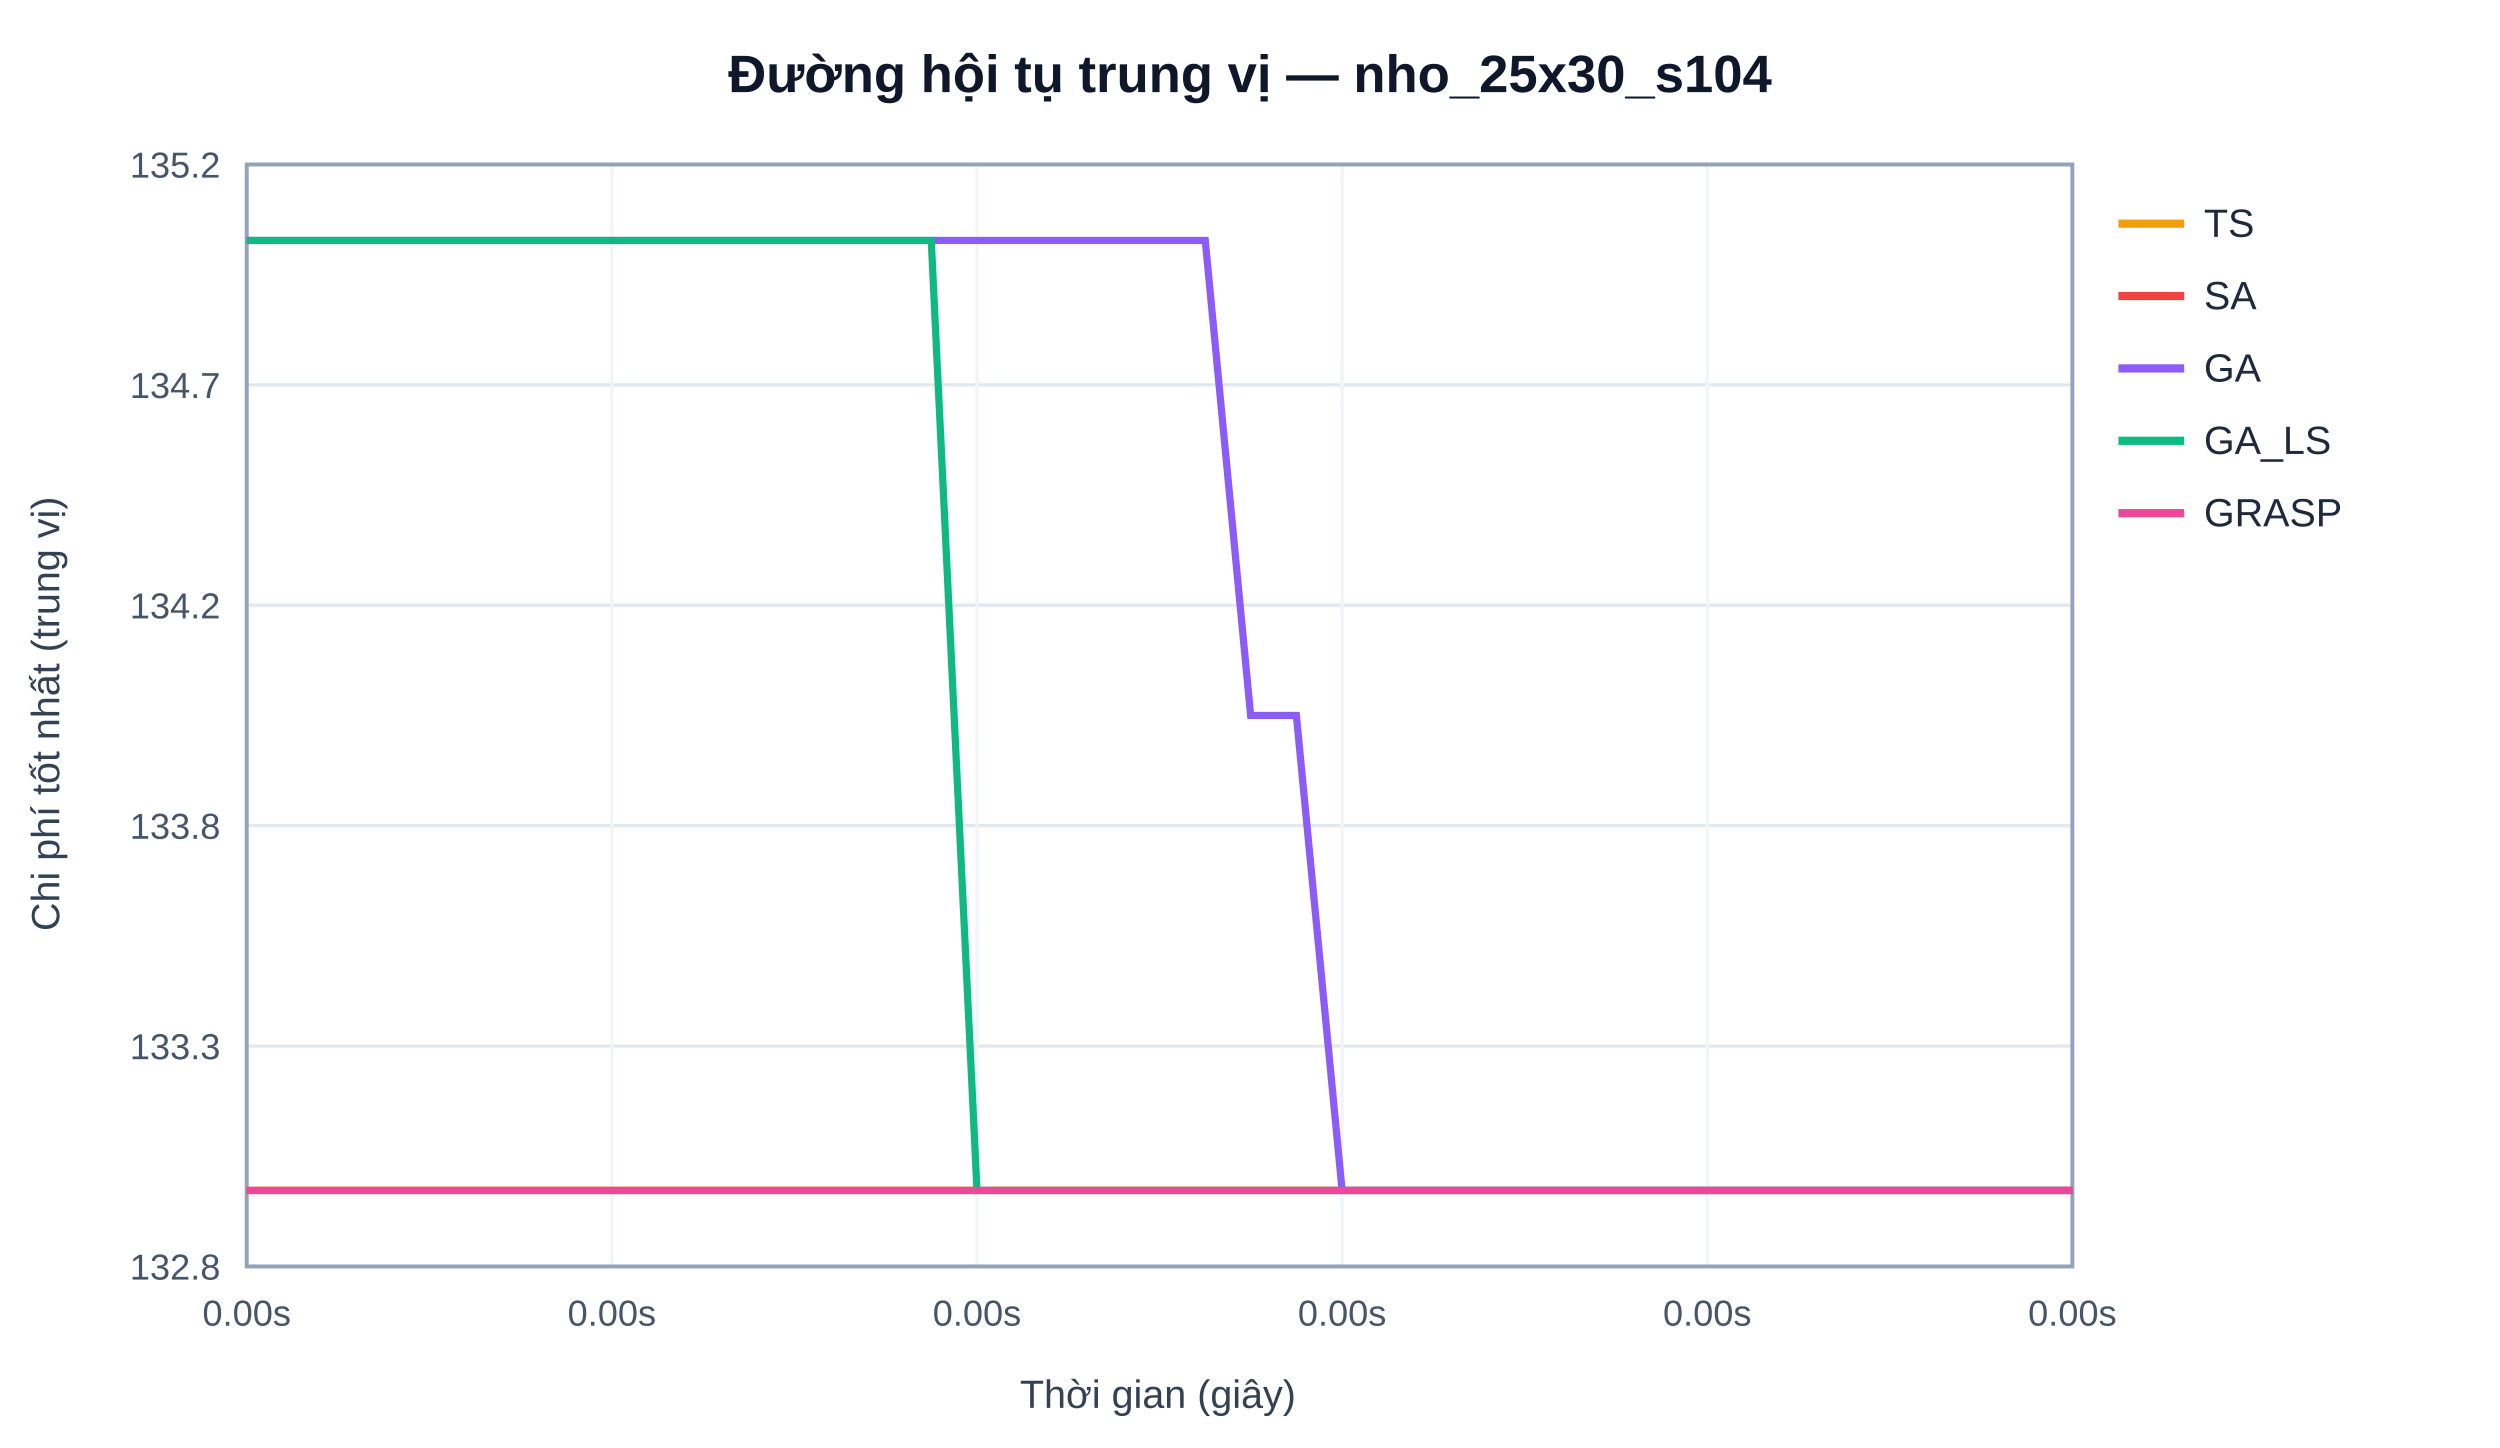
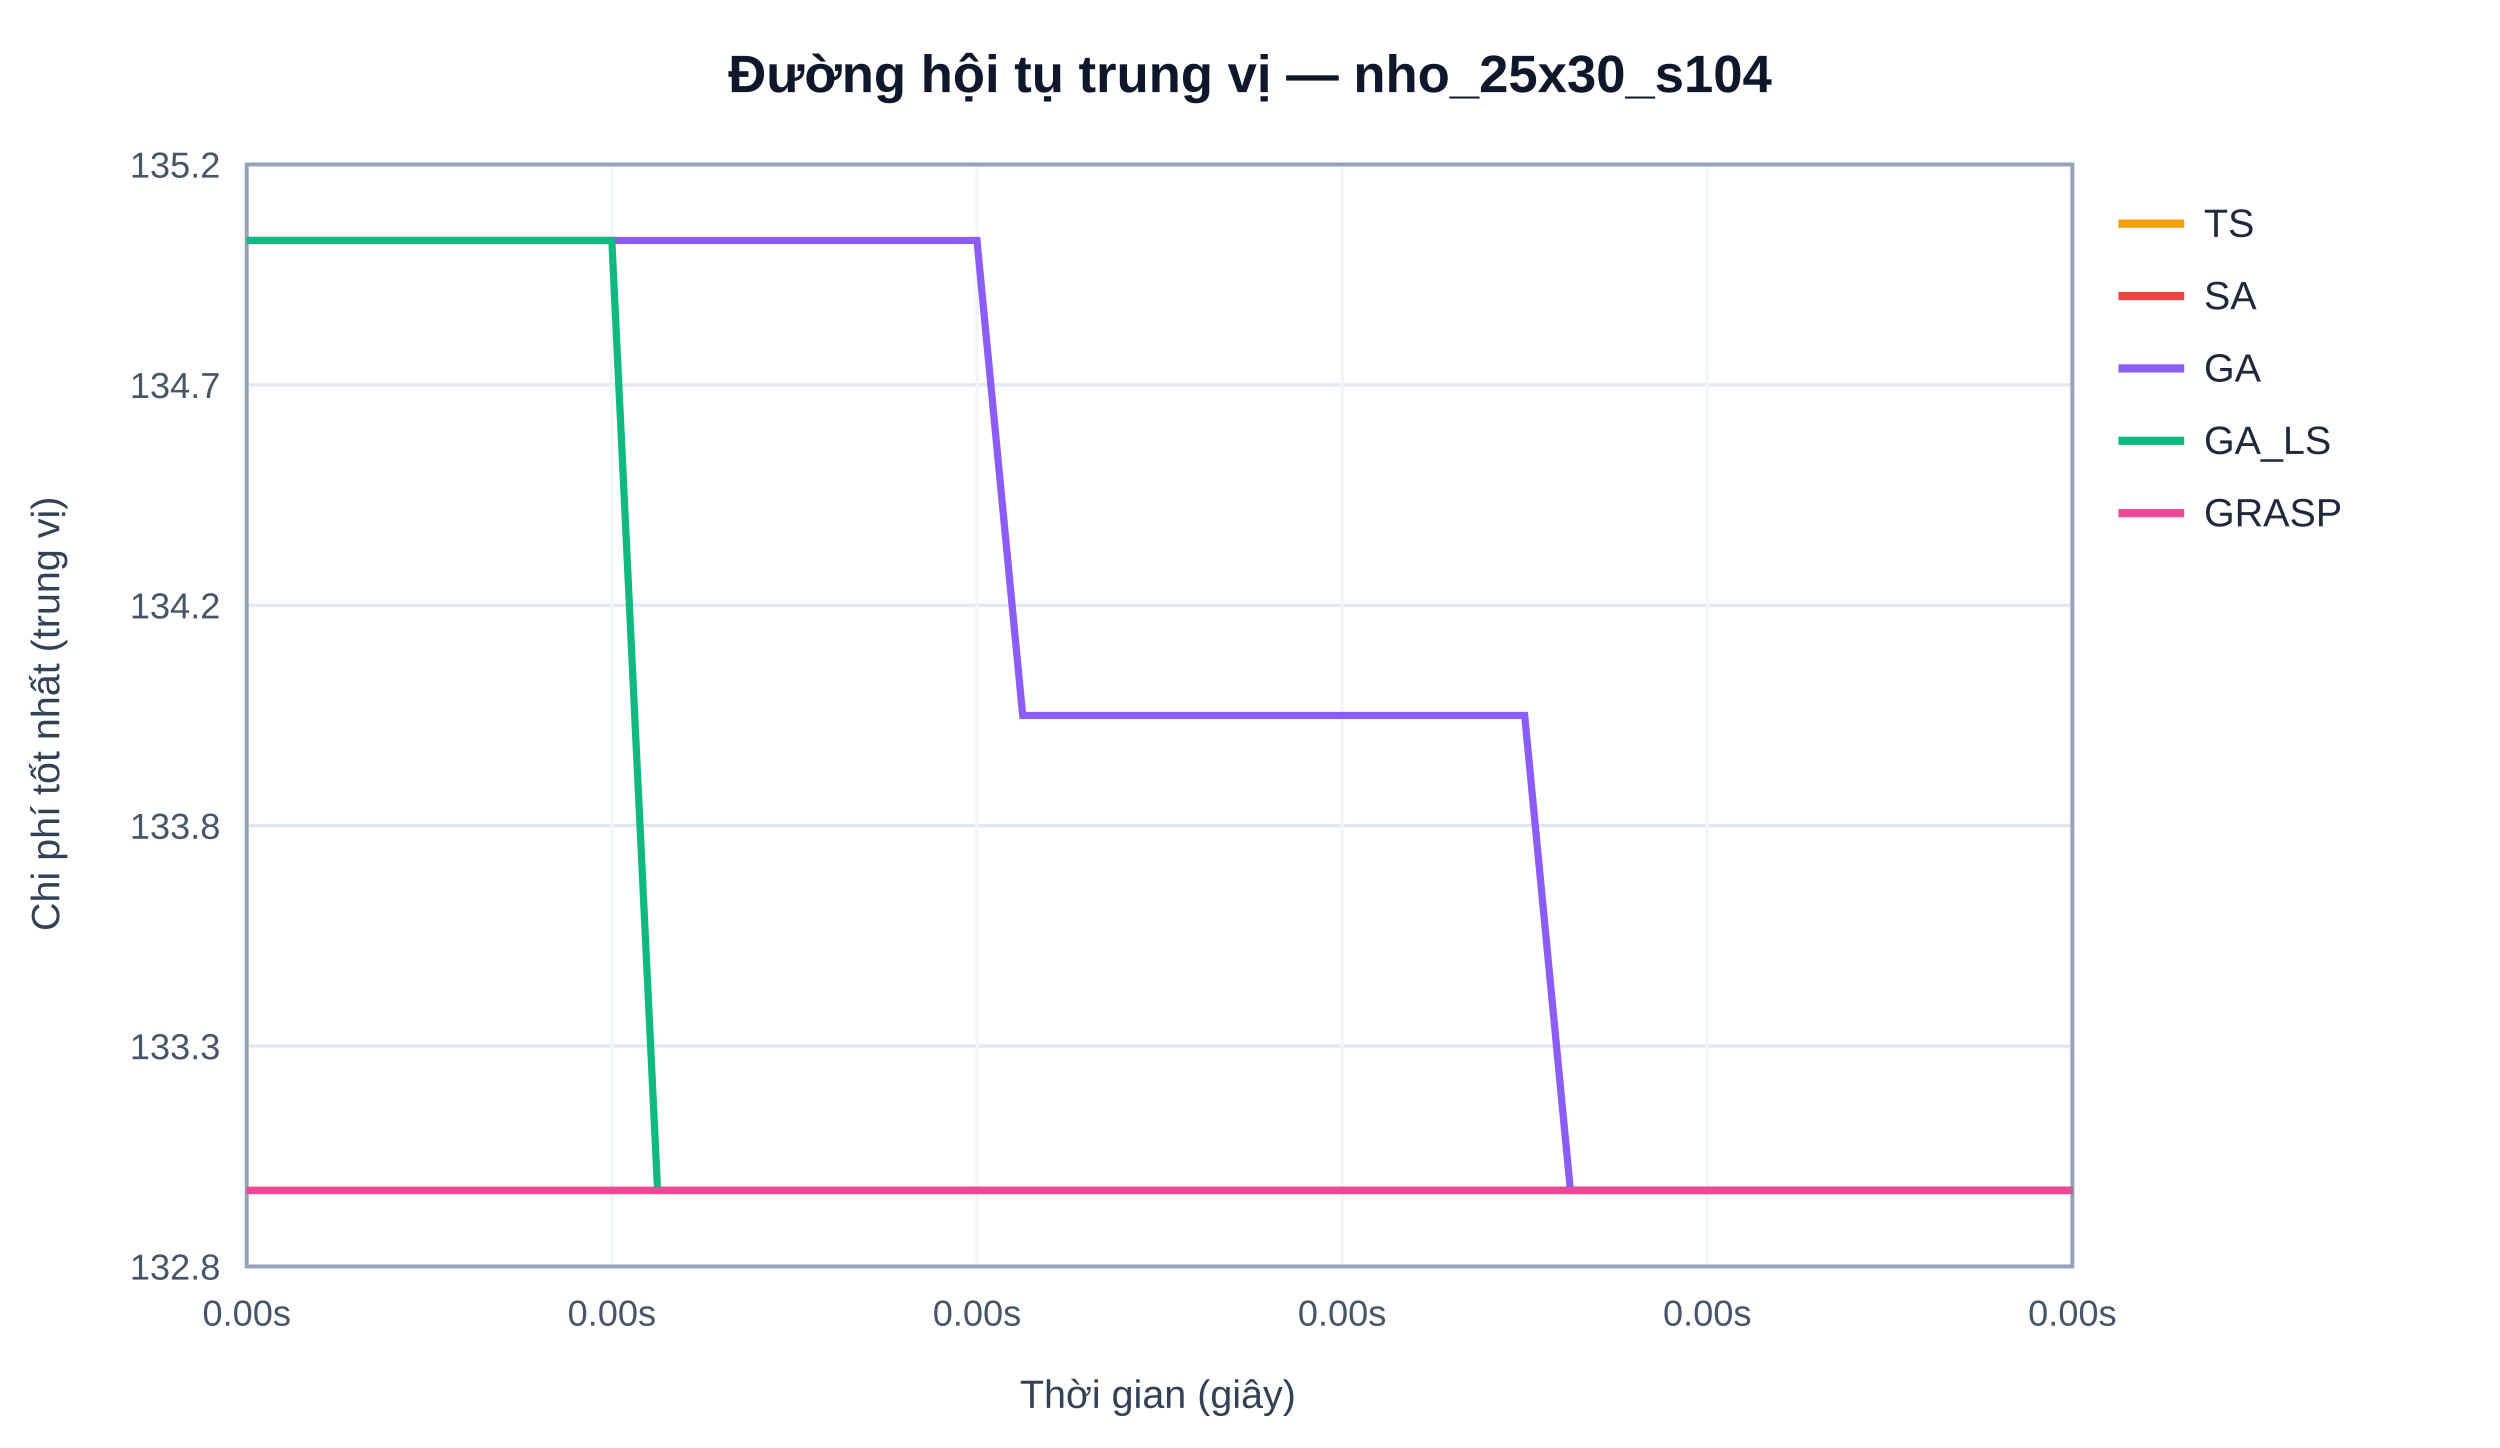
<svg xmlns="http://www.w3.org/2000/svg" width="760" height="440" viewBox="0 0 760 440" style="background:#ffffff;font-family:Segoe UI,Arial,sans-serif">
  <text x="380" y="28" text-anchor="middle" font-size="16" font-weight="bold" fill="#0f172a">Đường hội tụ trung vị — nho_25x30_s104</text>
  <line x1="75" y1="385.0" x2="630" y2="385.0" stroke="#e2e8f0" stroke-width="1" />
  <text x="67" y="389.0" text-anchor="end" font-size="11" fill="#475569">132.8</text>
  <line x1="75" y1="318.0" x2="630" y2="318.0" stroke="#e2e8f0" stroke-width="1" />
  <text x="67" y="322.0" text-anchor="end" font-size="11" fill="#475569">133.3</text>
  <line x1="75" y1="251.0" x2="630" y2="251.0" stroke="#e2e8f0" stroke-width="1" />
  <text x="67" y="255.0" text-anchor="end" font-size="11" fill="#475569">133.8</text>
  <line x1="75" y1="184.0" x2="630" y2="184.0" stroke="#e2e8f0" stroke-width="1" />
  <text x="67" y="188.0" text-anchor="end" font-size="11" fill="#475569">134.2</text>
  <line x1="75" y1="117.0" x2="630" y2="117.0" stroke="#e2e8f0" stroke-width="1" />
  <text x="67" y="121.0" text-anchor="end" font-size="11" fill="#475569">134.7</text>
  <line x1="75" y1="50.0" x2="630" y2="50.0" stroke="#e2e8f0" stroke-width="1" />
  <text x="67" y="54.0" text-anchor="end" font-size="11" fill="#475569">135.2</text>
  <line x1="75.0" y1="50" x2="75.0" y2="385" stroke="#f1f5f9" stroke-width="1" />
  <text x="75.0" y="403" text-anchor="middle" font-size="11" fill="#475569">0.00s</text>
  <line x1="186.0" y1="50" x2="186.0" y2="385" stroke="#f1f5f9" stroke-width="1" />
  <text x="186.0" y="403" text-anchor="middle" font-size="11" fill="#475569">0.00s</text>
  <line x1="297.0" y1="50" x2="297.0" y2="385" stroke="#f1f5f9" stroke-width="1" />
  <text x="297.0" y="403" text-anchor="middle" font-size="11" fill="#475569">0.00s</text>
  <line x1="408.0" y1="50" x2="408.0" y2="385" stroke="#f1f5f9" stroke-width="1" />
  <text x="408.0" y="403" text-anchor="middle" font-size="11" fill="#475569">0.00s</text>
  <line x1="519.0" y1="50" x2="519.0" y2="385" stroke="#f1f5f9" stroke-width="1" />
  <text x="519.0" y="403" text-anchor="middle" font-size="11" fill="#475569">0.00s</text>
  <line x1="630.0" y1="50" x2="630.0" y2="385" stroke="#f1f5f9" stroke-width="1" />
  <text x="630.0" y="403" text-anchor="middle" font-size="11" fill="#475569">0.00s</text>
  <rect x="75" y="50" width="555" height="335" fill="none" stroke="#94a3b8" stroke-width="1.2" />
  <text x="352" y="428" text-anchor="middle" font-size="12" fill="#334155">Thời gian (giây)</text>
  <text x="18" y="217" text-anchor="middle" font-size="12" fill="#334155" transform="rotate(-90 18 217)">Chi phí tốt nhất (trung vị)</text>
-   <polyline fill="none" stroke="#f59e0b" stroke-width="2.2" points="75.0,361.9 88.9,361.9 102.8,361.9 116.6,361.9 130.5,361.9 144.4,361.9 158.2,361.9 172.1,361.9 186.0,361.9 199.9,361.9 213.8,361.9 227.6,361.9 241.5,361.9 255.4,361.9 269.2,361.9 283.1,361.9 297.0,361.9 310.9,361.9 324.8,361.9 338.6,361.9 352.5,361.9 366.4,361.9 380.2,361.9 394.1,361.9 408.0,361.9 421.9,361.9 435.7,361.9 449.6,361.9 463.5,361.9 477.4,361.9 491.2,361.9 505.1,361.9 519.0,361.9 532.9,361.9 546.8,361.9 560.6,361.9 574.5,361.9 588.4,361.9 602.2,361.9 616.1,361.9 630.0,361.9" />
+   <polyline fill="none" stroke="#f59e0b" stroke-width="2.2" points="75.0,361.9 88.9,361.9 102.8,361.9 116.6,361.9 130.5,361.9 144.4,361.9 158.2,361.9 172.1,361.9 186.0,361.9 199.9,361.9 213.8,361.9 227.6,361.9 241.5,361.9 255.4,361.9 269.2,361.9 283.1,361.9 297.0,361.9 310.9,361.9 324.8,361.9 338.6,361.9 352.5,361.9 366.4,361.9 380.2,361.9 394.1,361.9 408.0,361.9 421.9,361.9 435.8,361.9 449.6,361.9 463.5,361.9 477.4,361.9 491.2,361.9 505.1,361.9 519.0,361.9 532.9,361.9 546.8,361.9 560.6,361.9 574.5,361.9 588.4,361.9 602.2,361.9 616.1,361.9 630.0,361.9" />
  <line x1="644" y1="68" x2="664" y2="68" stroke="#f59e0b" stroke-width="2.5" />
  <text x="670" y="72" font-size="12" fill="#1e293b">TS</text>
-   <polyline fill="none" stroke="#ef4444" stroke-width="2.2" points="75.0,361.9 88.9,361.9 102.8,361.9 116.6,361.9 130.5,361.9 144.4,361.9 158.2,361.9 172.1,361.9 186.0,361.9 199.9,361.9 213.8,361.9 227.6,361.9 241.5,361.9 255.4,361.9 269.2,361.9 283.1,361.9 297.0,361.9 310.9,361.9 324.8,361.9 338.6,361.9 352.5,361.9 366.4,361.9 380.2,361.9 394.1,361.9 408.0,361.9 421.9,361.9 435.7,361.9 449.6,361.9 463.5,361.9 477.4,361.9 491.2,361.9 505.1,361.9 519.0,361.9 532.9,361.9 546.8,361.9 560.6,361.9 574.5,361.9 588.4,361.9 602.2,361.9 616.1,361.9 630.0,361.9" />
+   <polyline fill="none" stroke="#ef4444" stroke-width="2.2" points="75.0,361.9 88.9,361.9 102.8,361.9 116.6,361.9 130.5,361.9 144.4,361.9 158.2,361.9 172.1,361.9 186.0,361.9 199.9,361.9 213.8,361.9 227.6,361.9 241.5,361.9 255.4,361.9 269.2,361.9 283.1,361.9 297.0,361.9 310.9,361.9 324.8,361.9 338.6,361.9 352.5,361.9 366.4,361.9 380.2,361.9 394.1,361.9 408.0,361.9 421.9,361.9 435.8,361.9 449.6,361.9 463.5,361.9 477.4,361.9 491.2,361.9 505.1,361.9 519.0,361.9 532.9,361.9 546.8,361.9 560.6,361.9 574.5,361.9 588.4,361.9 602.2,361.9 616.1,361.9 630.0,361.9" />
  <line x1="644" y1="90" x2="664" y2="90" stroke="#ef4444" stroke-width="2.5" />
  <text x="670" y="94" font-size="12" fill="#1e293b">SA</text>
-   <polyline fill="none" stroke="#8b5cf6" stroke-width="2.2" points="75.0,73.1 88.9,73.1 102.8,73.1 116.6,73.1 130.5,73.1 144.4,73.1 158.2,73.1 172.1,73.1 186.0,73.1 199.9,73.1 213.8,73.1 227.6,73.1 241.5,73.1 255.4,73.1 269.2,73.1 283.1,73.1 297.0,73.1 310.9,73.1 324.8,73.1 338.6,73.1 352.5,73.1 366.4,73.1 380.2,217.5 394.1,217.5 408.0,361.9 421.9,361.9 435.7,361.9 449.6,361.9 463.5,361.9 477.4,361.9 491.2,361.9 505.1,361.9 519.0,361.9 532.9,361.9 546.8,361.9 560.6,361.9 574.5,361.9 588.4,361.9 602.2,361.9 616.1,361.9 630.0,361.9" />
+   <polyline fill="none" stroke="#8b5cf6" stroke-width="2.2" points="75.0,73.1 88.9,73.1 102.8,73.1 116.6,73.1 130.5,73.1 144.4,73.1 158.2,73.1 172.1,73.1 186.0,73.1 199.9,73.1 213.8,73.1 227.6,73.1 241.5,73.1 255.4,73.1 269.2,73.1 283.1,73.1 297.0,73.1 310.9,217.5 324.8,217.5 338.6,217.5 352.5,217.5 366.4,217.5 380.2,217.5 394.1,217.5 408.0,217.5 421.9,217.5 435.8,217.5 449.6,217.5 463.5,217.5 477.4,361.9 491.2,361.9 505.1,361.9 519.0,361.9 532.9,361.9 546.8,361.9 560.6,361.9 574.5,361.9 588.4,361.9 602.2,361.9 616.1,361.9 630.0,361.9" />
  <line x1="644" y1="112" x2="664" y2="112" stroke="#8b5cf6" stroke-width="2.5" />
  <text x="670" y="116" font-size="12" fill="#1e293b">GA</text>
-   <polyline fill="none" stroke="#10b981" stroke-width="2.2" points="75.0,73.1 88.9,73.1 102.8,73.1 116.6,73.1 130.5,73.1 144.4,73.1 158.2,73.1 172.1,73.1 186.0,73.1 199.9,73.1 213.8,73.1 227.6,73.1 241.5,73.1 255.4,73.1 269.2,73.1 283.1,73.1 297.0,361.9 310.9,361.9 324.8,361.9 338.6,361.9 352.5,361.9 366.4,361.9 380.2,361.9 394.1,361.9 408.0,361.9 421.9,361.9 435.7,361.9 449.6,361.9 463.5,361.9 477.4,361.9 491.2,361.9 505.1,361.9 519.0,361.9 532.9,361.9 546.8,361.9 560.6,361.9 574.5,361.9 588.4,361.9 602.2,361.9 616.1,361.9 630.0,361.9" />
+   <polyline fill="none" stroke="#10b981" stroke-width="2.2" points="75.0,73.1 88.9,73.1 102.8,73.1 116.6,73.1 130.5,73.1 144.4,73.1 158.2,73.1 172.1,73.1 186.0,73.1 199.9,361.9 213.8,361.9 227.6,361.9 241.5,361.9 255.4,361.9 269.2,361.9 283.1,361.9 297.0,361.9 310.9,361.9 324.8,361.9 338.6,361.9 352.5,361.9 366.4,361.9 380.2,361.9 394.1,361.9 408.0,361.9 421.9,361.9 435.8,361.9 449.6,361.9 463.5,361.9 477.4,361.9 491.2,361.9 505.1,361.9 519.0,361.9 532.9,361.9 546.8,361.9 560.6,361.9 574.5,361.9 588.4,361.9 602.2,361.9 616.1,361.9 630.0,361.9" />
  <line x1="644" y1="134" x2="664" y2="134" stroke="#10b981" stroke-width="2.5" />
  <text x="670" y="138" font-size="12" fill="#1e293b">GA_LS</text>
-   <polyline fill="none" stroke="#ec4899" stroke-width="2.2" points="75.0,361.9 88.9,361.9 102.8,361.9 116.6,361.9 130.5,361.9 144.4,361.9 158.2,361.9 172.1,361.9 186.0,361.9 199.9,361.9 213.8,361.9 227.6,361.9 241.5,361.9 255.4,361.9 269.2,361.9 283.1,361.9 297.0,361.9 310.9,361.9 324.8,361.9 338.6,361.9 352.5,361.9 366.4,361.9 380.2,361.9 394.1,361.9 408.0,361.9 421.9,361.9 435.7,361.9 449.6,361.9 463.5,361.9 477.4,361.9 491.2,361.9 505.1,361.9 519.0,361.9 532.9,361.9 546.8,361.9 560.6,361.9 574.5,361.9 588.4,361.9 602.2,361.9 616.1,361.9 630.0,361.9" />
+   <polyline fill="none" stroke="#ec4899" stroke-width="2.2" points="75.0,361.9 88.9,361.9 102.8,361.9 116.6,361.9 130.5,361.9 144.4,361.9 158.2,361.9 172.1,361.9 186.0,361.9 199.9,361.9 213.8,361.9 227.6,361.9 241.5,361.9 255.4,361.9 269.2,361.9 283.1,361.9 297.0,361.9 310.9,361.9 324.8,361.9 338.6,361.9 352.5,361.9 366.4,361.9 380.2,361.9 394.1,361.9 408.0,361.9 421.9,361.9 435.8,361.9 449.6,361.9 463.5,361.9 477.4,361.9 491.2,361.9 505.1,361.9 519.0,361.9 532.9,361.9 546.8,361.9 560.6,361.9 574.5,361.9 588.4,361.9 602.2,361.9 616.1,361.9 630.0,361.9" />
  <line x1="644" y1="156" x2="664" y2="156" stroke="#ec4899" stroke-width="2.5" />
  <text x="670" y="160" font-size="12" fill="#1e293b">GRASP</text>
</svg>
